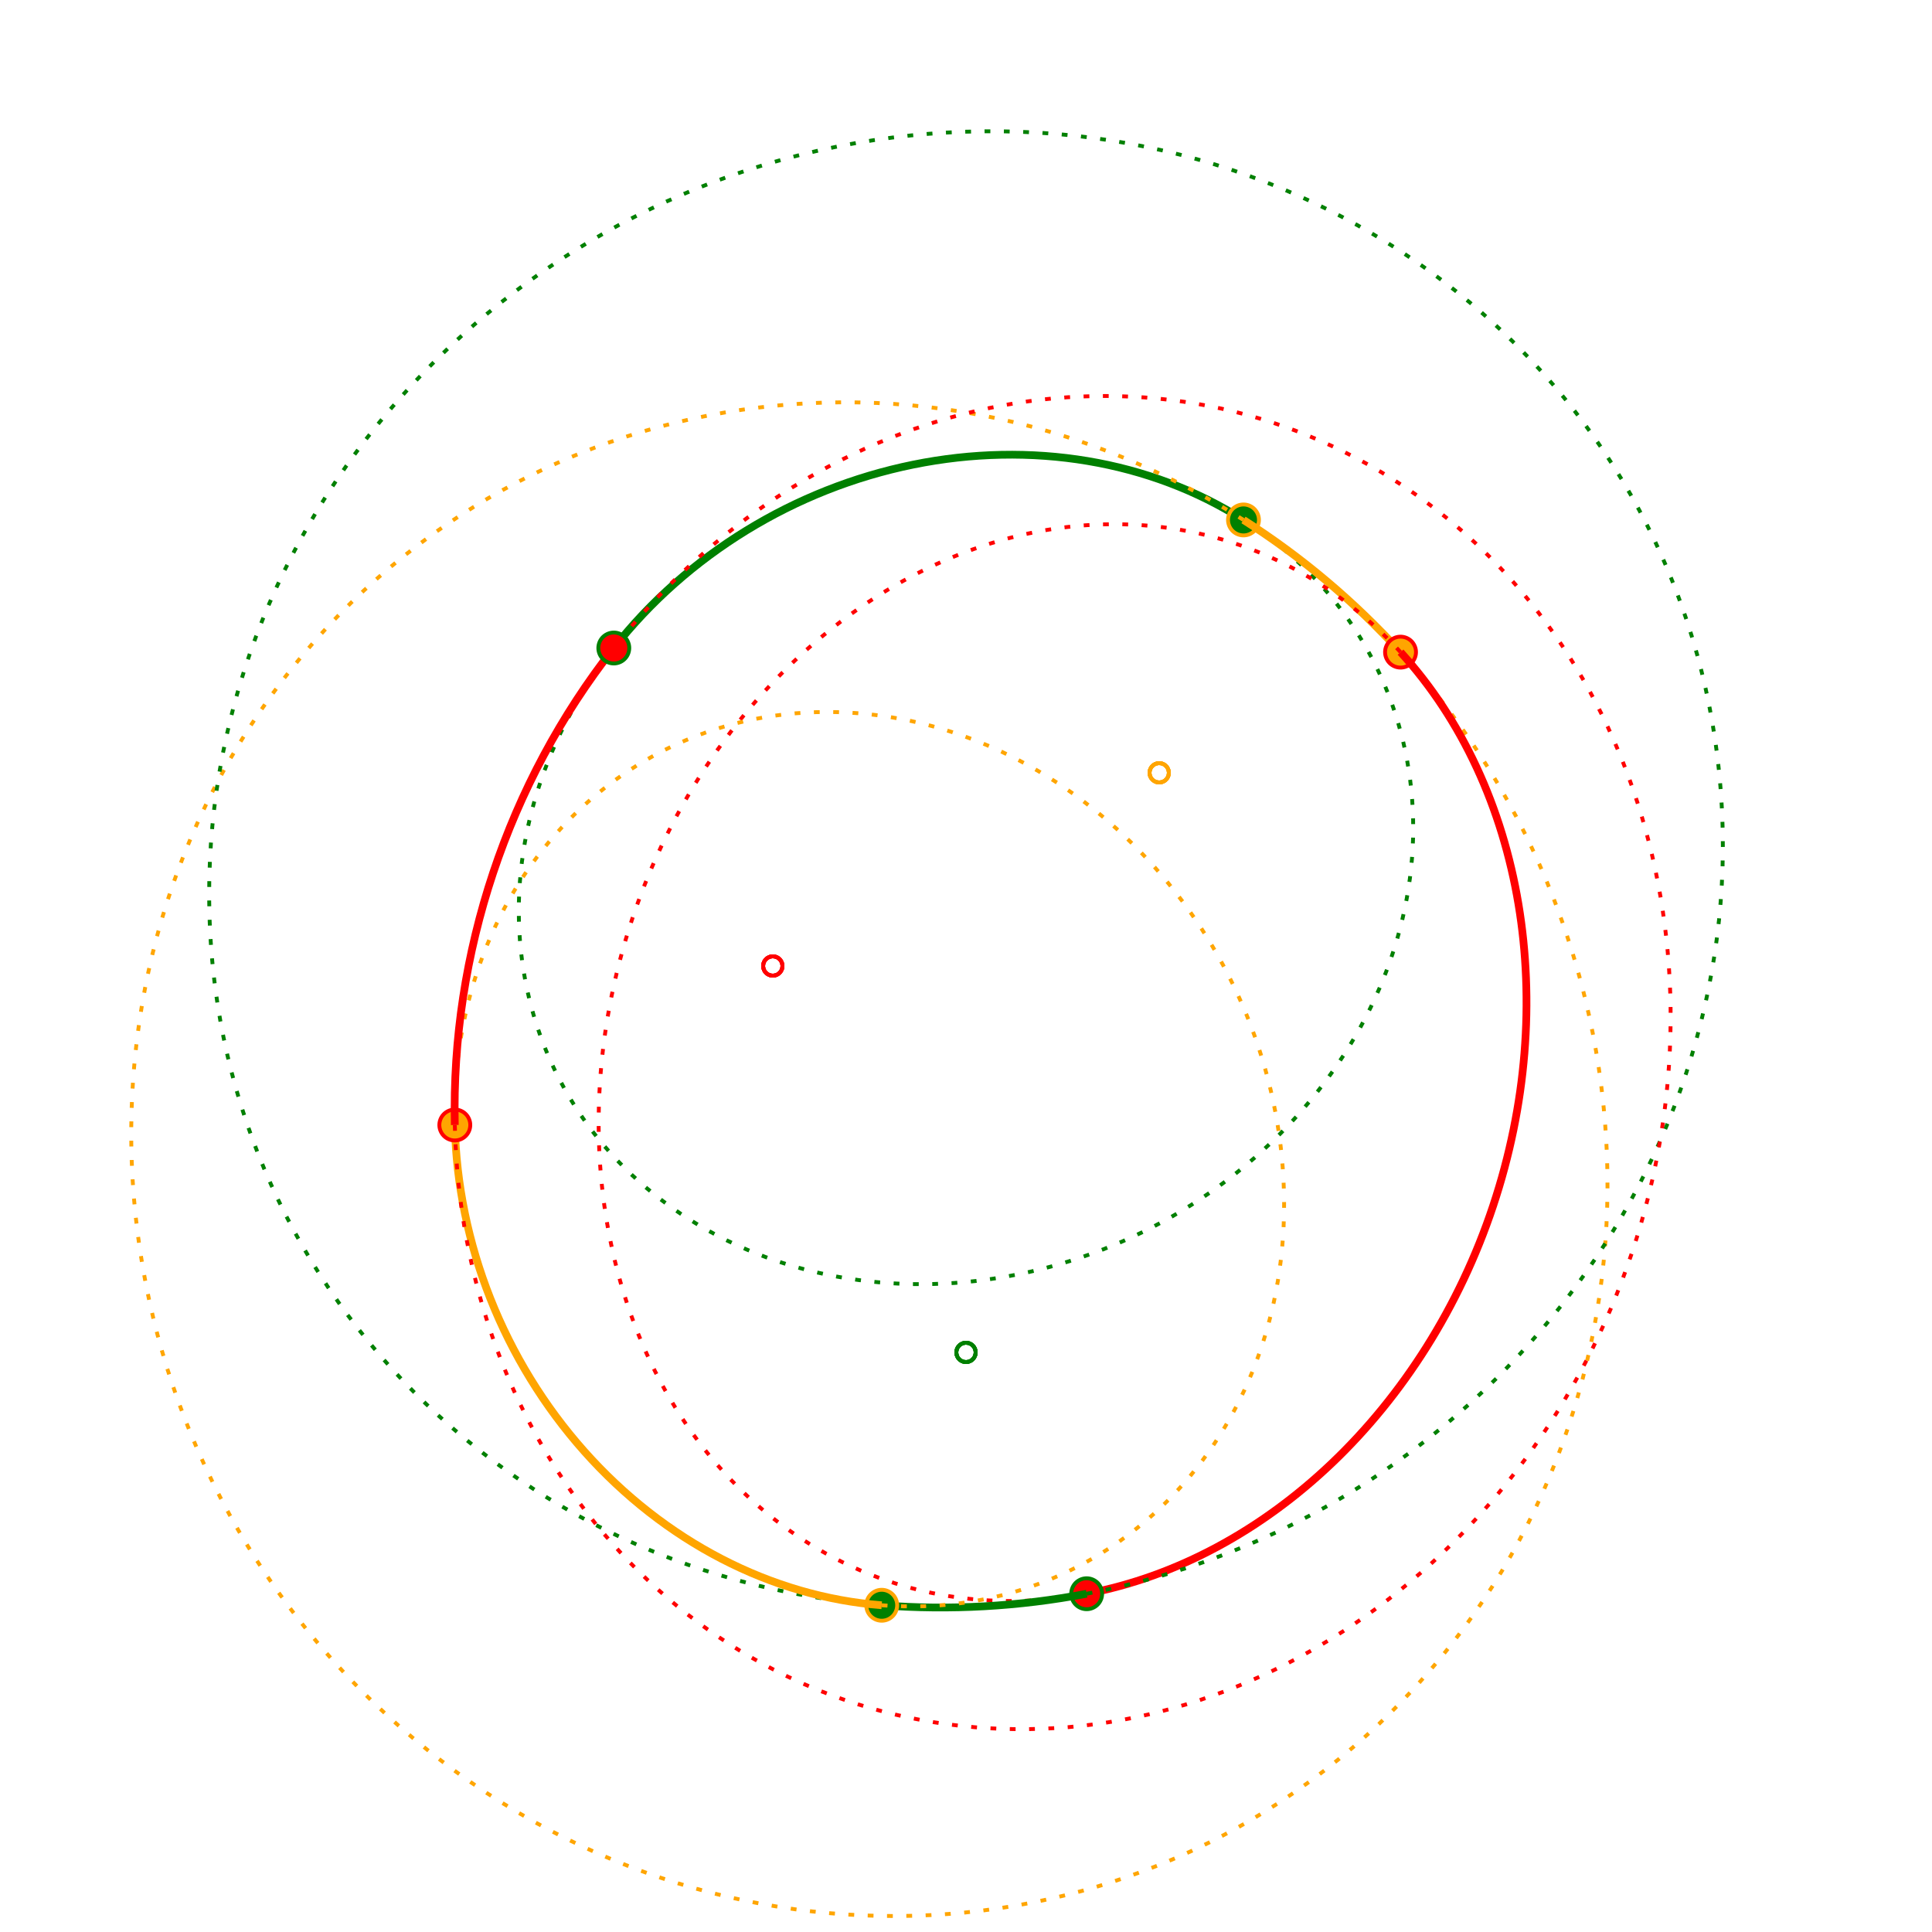
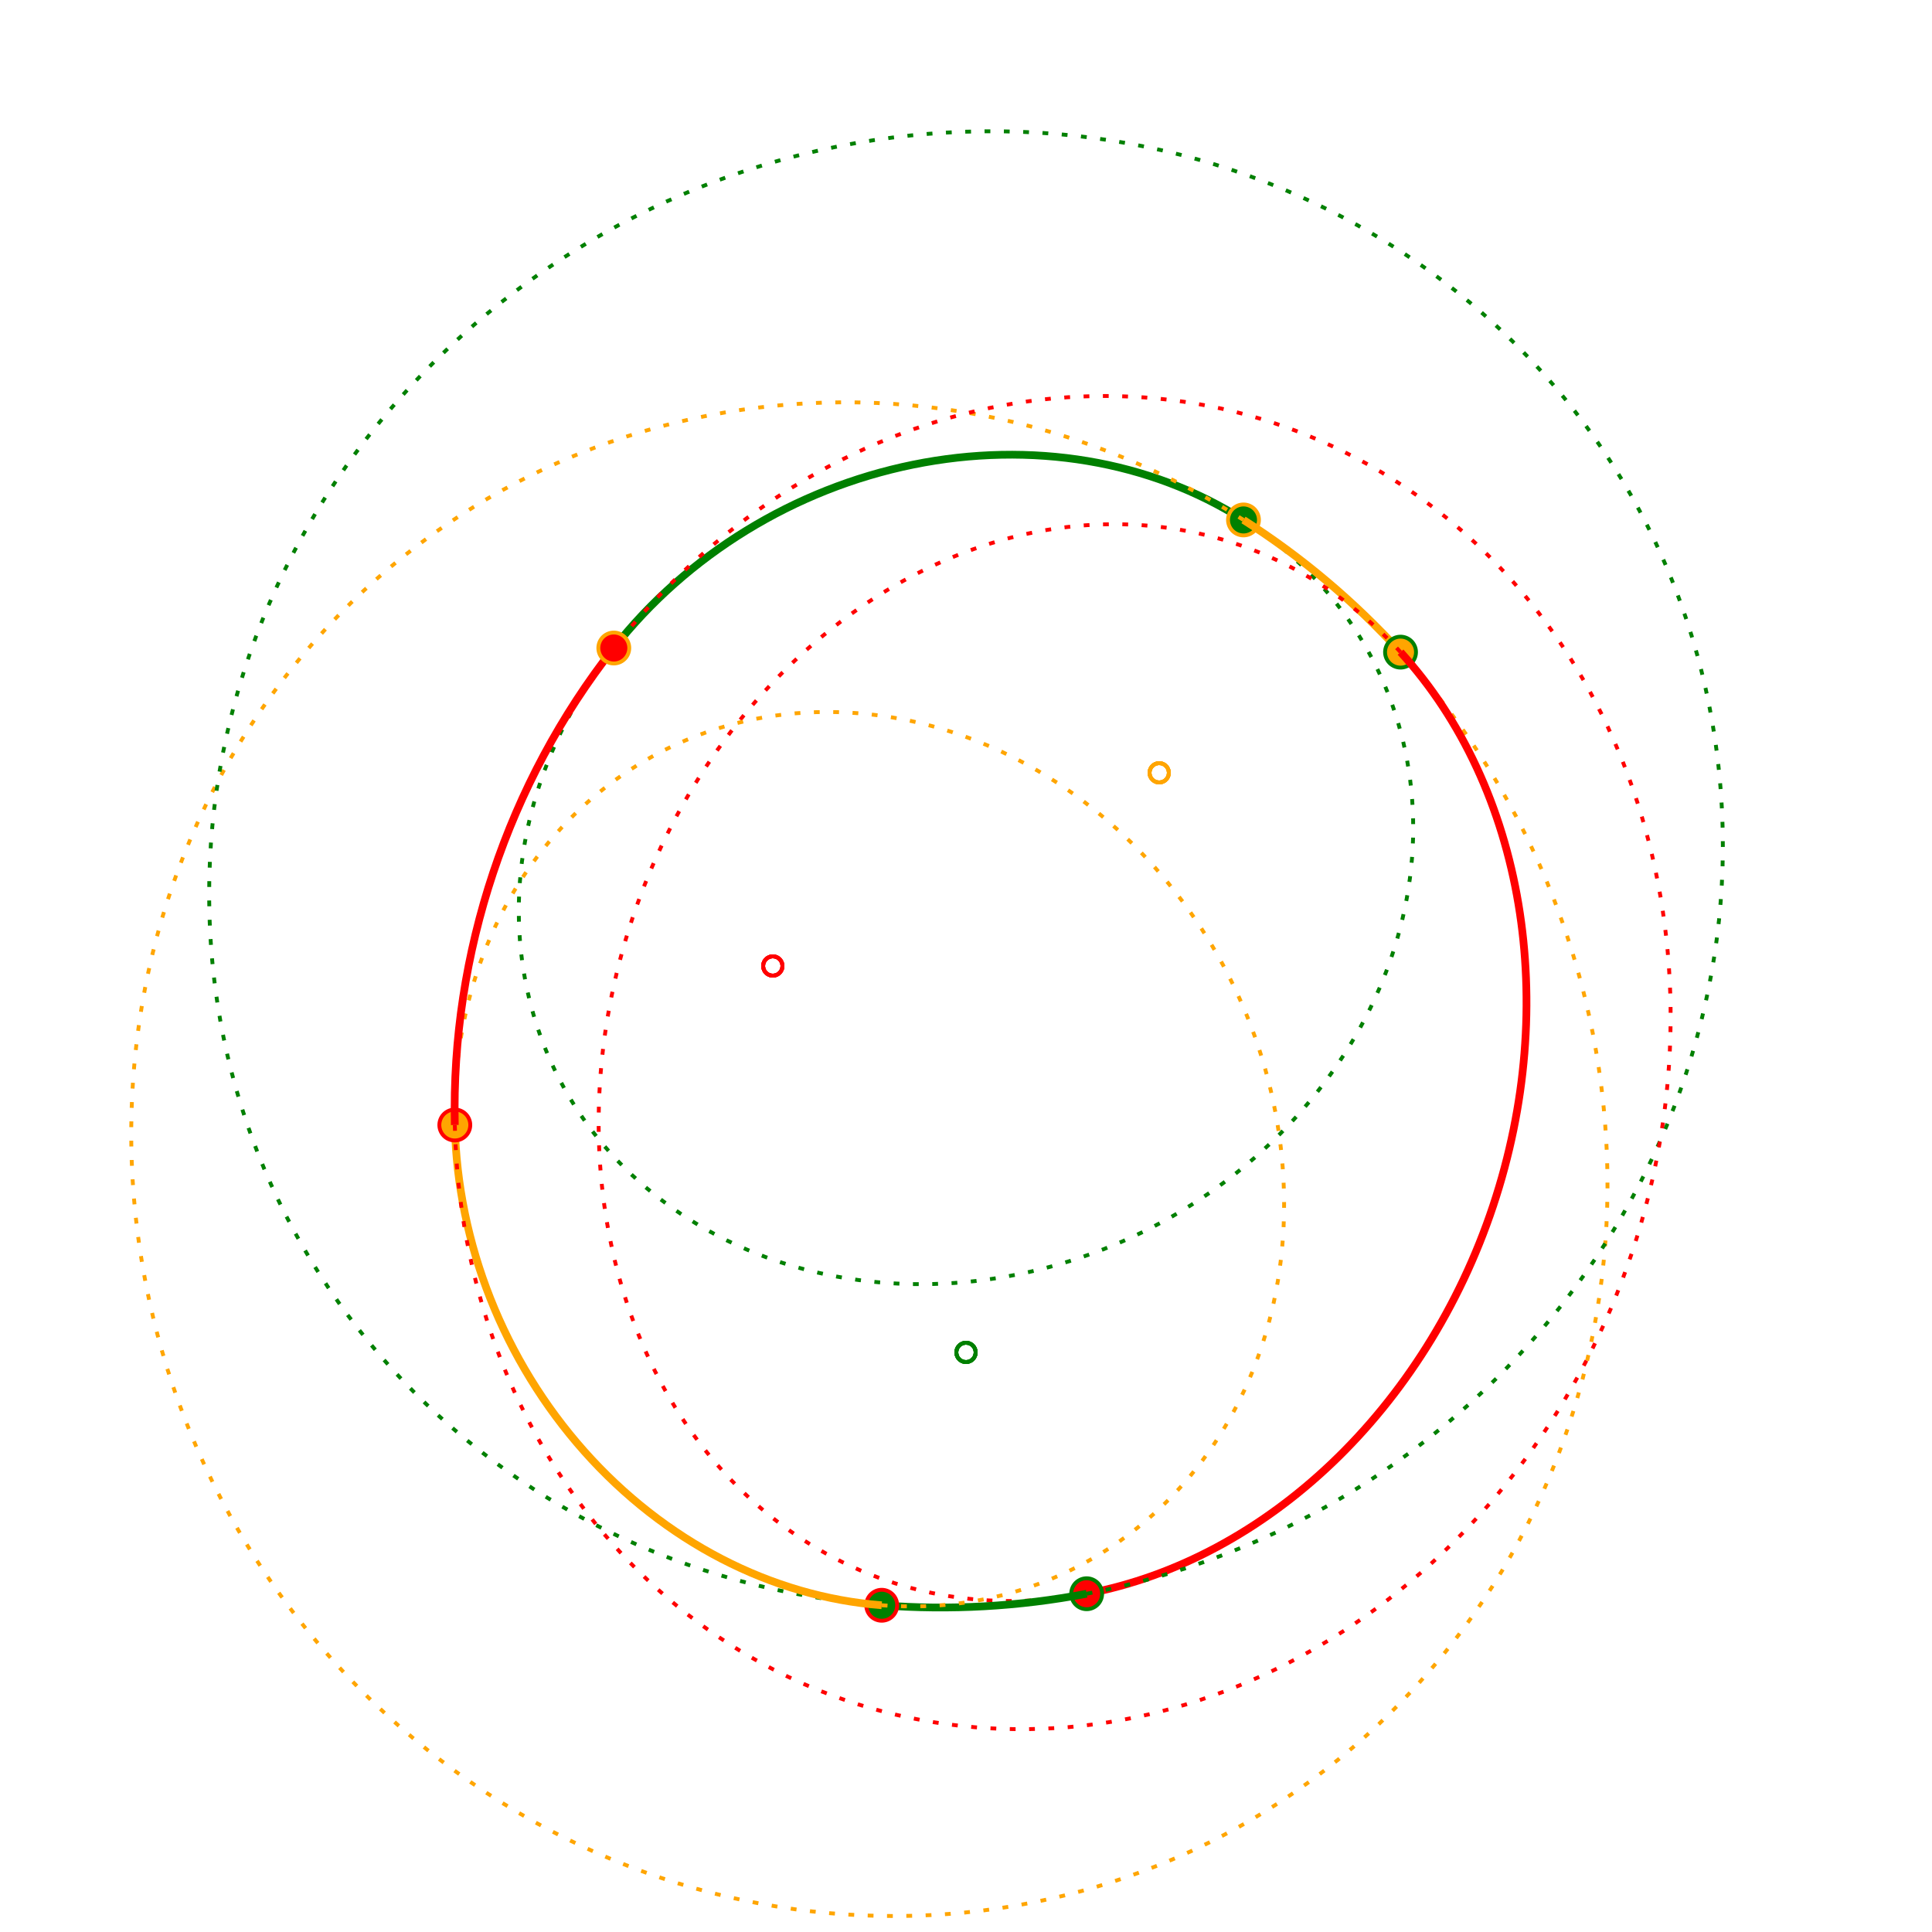
<svg xmlns="http://www.w3.org/2000/svg" baseProfile="full" height="1000" version="1.1" width="1000">
  <defs />
  <g fill="none" stroke="green" stroke-width="2" transform="translate(500,450),rotate(-26.56505,0,0),scale(1,-1)">
    <circle cx="-111.803" cy="0" r="5" stroke="red" />
    <circle cx="111.803" cy="0" r="5" stroke="orange" />
    <path d="M -111.803,184.017 A 236.803,208.748 0 0,0 209.355,97.552" stroke="green" stroke-width="4" />
    <path d="M -111.803,184.017 A 236.803,208.748 0 1,1 209.355,97.552" stroke="green" stroke-dasharray="3,7" />
    <circle cx="209.355" cy="97.552" fill="green" r="8" stroke="orange" />
  </g>
-   <g fill="none" stroke="orange" stroke-width="2" transform="translate(450,600),rotate(-116.5651,0,0),scale(1,-1)">
-     <circle cx="-111.803" cy="0" r="5" stroke="green" />
-     <circle cx="111.803" cy="0" r="5" stroke="red" />
-     <path d="M 209.355,-321.159 A 394.917,378.761 0 0,0 111.803,-363.265" stroke="orange" stroke-width="4" />
-     <path d="M 209.355,-321.159 A 394.917,378.761 0 1,1 111.803,-363.265" stroke="orange" stroke-dasharray="3,7" />
-     <circle cx="111.803" cy="-363.265" fill="orange" r="8" stroke="red" />
+   <g fill="none" stroke="orange" stroke-width="2" transform="translate(450,600),rotate(63.43495,0,0),scale(1,-1)">
+     <circle cx="-111.803" cy="0" r="5" stroke="red" />
+     <circle cx="111.803" cy="0" r="5" stroke="green" />
+     <path d="M -209.355,321.159 A 394.917,378.761 0 0,0 -111.803,363.265" stroke="orange" stroke-width="4" />
+     <path d="M -209.355,321.159 A 394.917,378.761 0 1,1 -111.803,363.265" stroke="orange" stroke-dasharray="3,7" />
+     <circle cx="-111.803" cy="363.265" fill="orange" r="8" stroke="green" />
  </g>
  <g fill="none" stroke="red" stroke-width="2" transform="translate(550,550),rotate(108.4349,0,0),scale(1,-1)">
    <circle cx="-158.114" cy="0" r="5" stroke="orange" />
    <circle cx="158.114" cy="0" r="5" stroke="green" />
    <path d="M -256.867,98.753 A 283.114,234.848 0 0,0 256.867,98.753" stroke="red" stroke-width="4" />
    <path d="M -256.867,98.753 A 283.114,234.848 0 1,1 256.867,98.753" stroke="red" stroke-dasharray="3,7" />
    <circle cx="256.867" cy="98.753" fill="red" r="8" stroke="green" />
  </g>
-   <g fill="none" stroke="green" stroke-width="2" transform="translate(500,450),rotate(-26.56505,0,0),scale(1,-1)">
-     <circle cx="-111.803" cy="0" r="5" stroke="red" />
-     <circle cx="111.803" cy="0" r="5" stroke="orange" />
-     <path d="M -111.803,-363.265 A 394.917,378.761 0 0,0 -209.355,-321.159" stroke="green" stroke-width="4" />
-     <path d="M -111.803,-363.265 A 394.917,378.761 0 1,1 -209.355,-321.159" stroke="green" stroke-dasharray="3,7" />
-     <circle cx="-209.355" cy="-321.159" fill="green" r="8" stroke="orange" />
+   <g fill="none" stroke="green" stroke-width="2" transform="translate(500,450),rotate(153.4349,0,0),scale(1,-1)">
+     <circle cx="-111.803" cy="0" r="5" stroke="orange" />
+     <circle cx="111.803" cy="0" r="5" stroke="red" />
+     <path d="M 111.803,363.265 A 394.917,378.761 0 0,0 209.355,321.159" stroke="green" stroke-width="4" />
+     <path d="M 111.803,363.265 A 394.917,378.761 0 1,1 209.355,321.159" stroke="green" stroke-dasharray="3,7" />
+     <circle cx="209.355" cy="321.159" fill="green" r="8" stroke="red" />
  </g>
  <g fill="none" stroke="orange" stroke-width="2" transform="translate(450,600),rotate(-116.5651,0,0),scale(1,-1)">
    <circle cx="-111.803" cy="0" r="5" stroke="green" />
    <circle cx="111.803" cy="0" r="5" stroke="red" />
    <path d="M -209.355,97.552 A 236.803,208.748 0 0,0 111.803,184.017" stroke="orange" stroke-width="4" />
    <path d="M -209.355,97.552 A 236.803,208.748 0 1,1 111.803,184.017" stroke="orange" stroke-dasharray="3,7" />
    <circle cx="111.803" cy="184.017" fill="orange" r="8" stroke="red" />
  </g>
-   <g fill="none" stroke="red" stroke-width="2" transform="translate(550,550),rotate(108.4349,0,0),scale(1,-1)">
-     <circle cx="-158.114" cy="0" r="5" stroke="orange" />
-     <circle cx="158.114" cy="0" r="5" stroke="green" />
-     <path d="M 130.12,-288.234 A 348.607,310.687 0 0,0 -130.12,-288.234" stroke="red" stroke-width="4" />
-     <path d="M 130.12,-288.234 A 348.607,310.687 0 1,1 -130.12,-288.234" stroke="red" stroke-dasharray="3,7" />
-     <circle cx="-130.12" cy="-288.234" fill="red" r="8" stroke="green" />
+   <g fill="none" stroke="red" stroke-width="2" transform="translate(550,550),rotate(-71.56505,0,0),scale(1,-1)">
+     <circle cx="-158.114" cy="0" r="5" stroke="green" />
+     <circle cx="158.114" cy="0" r="5" stroke="orange" />
+     <path d="M -130.12,288.234 A 348.607,310.687 0 0,0 130.12,288.234" stroke="red" stroke-width="4" />
+     <path d="M -130.12,288.234 A 348.607,310.687 0 1,1 130.12,288.234" stroke="red" stroke-dasharray="3,7" />
+     <circle cx="130.12" cy="288.234" fill="red" r="8" stroke="orange" />
  </g>
</svg>
